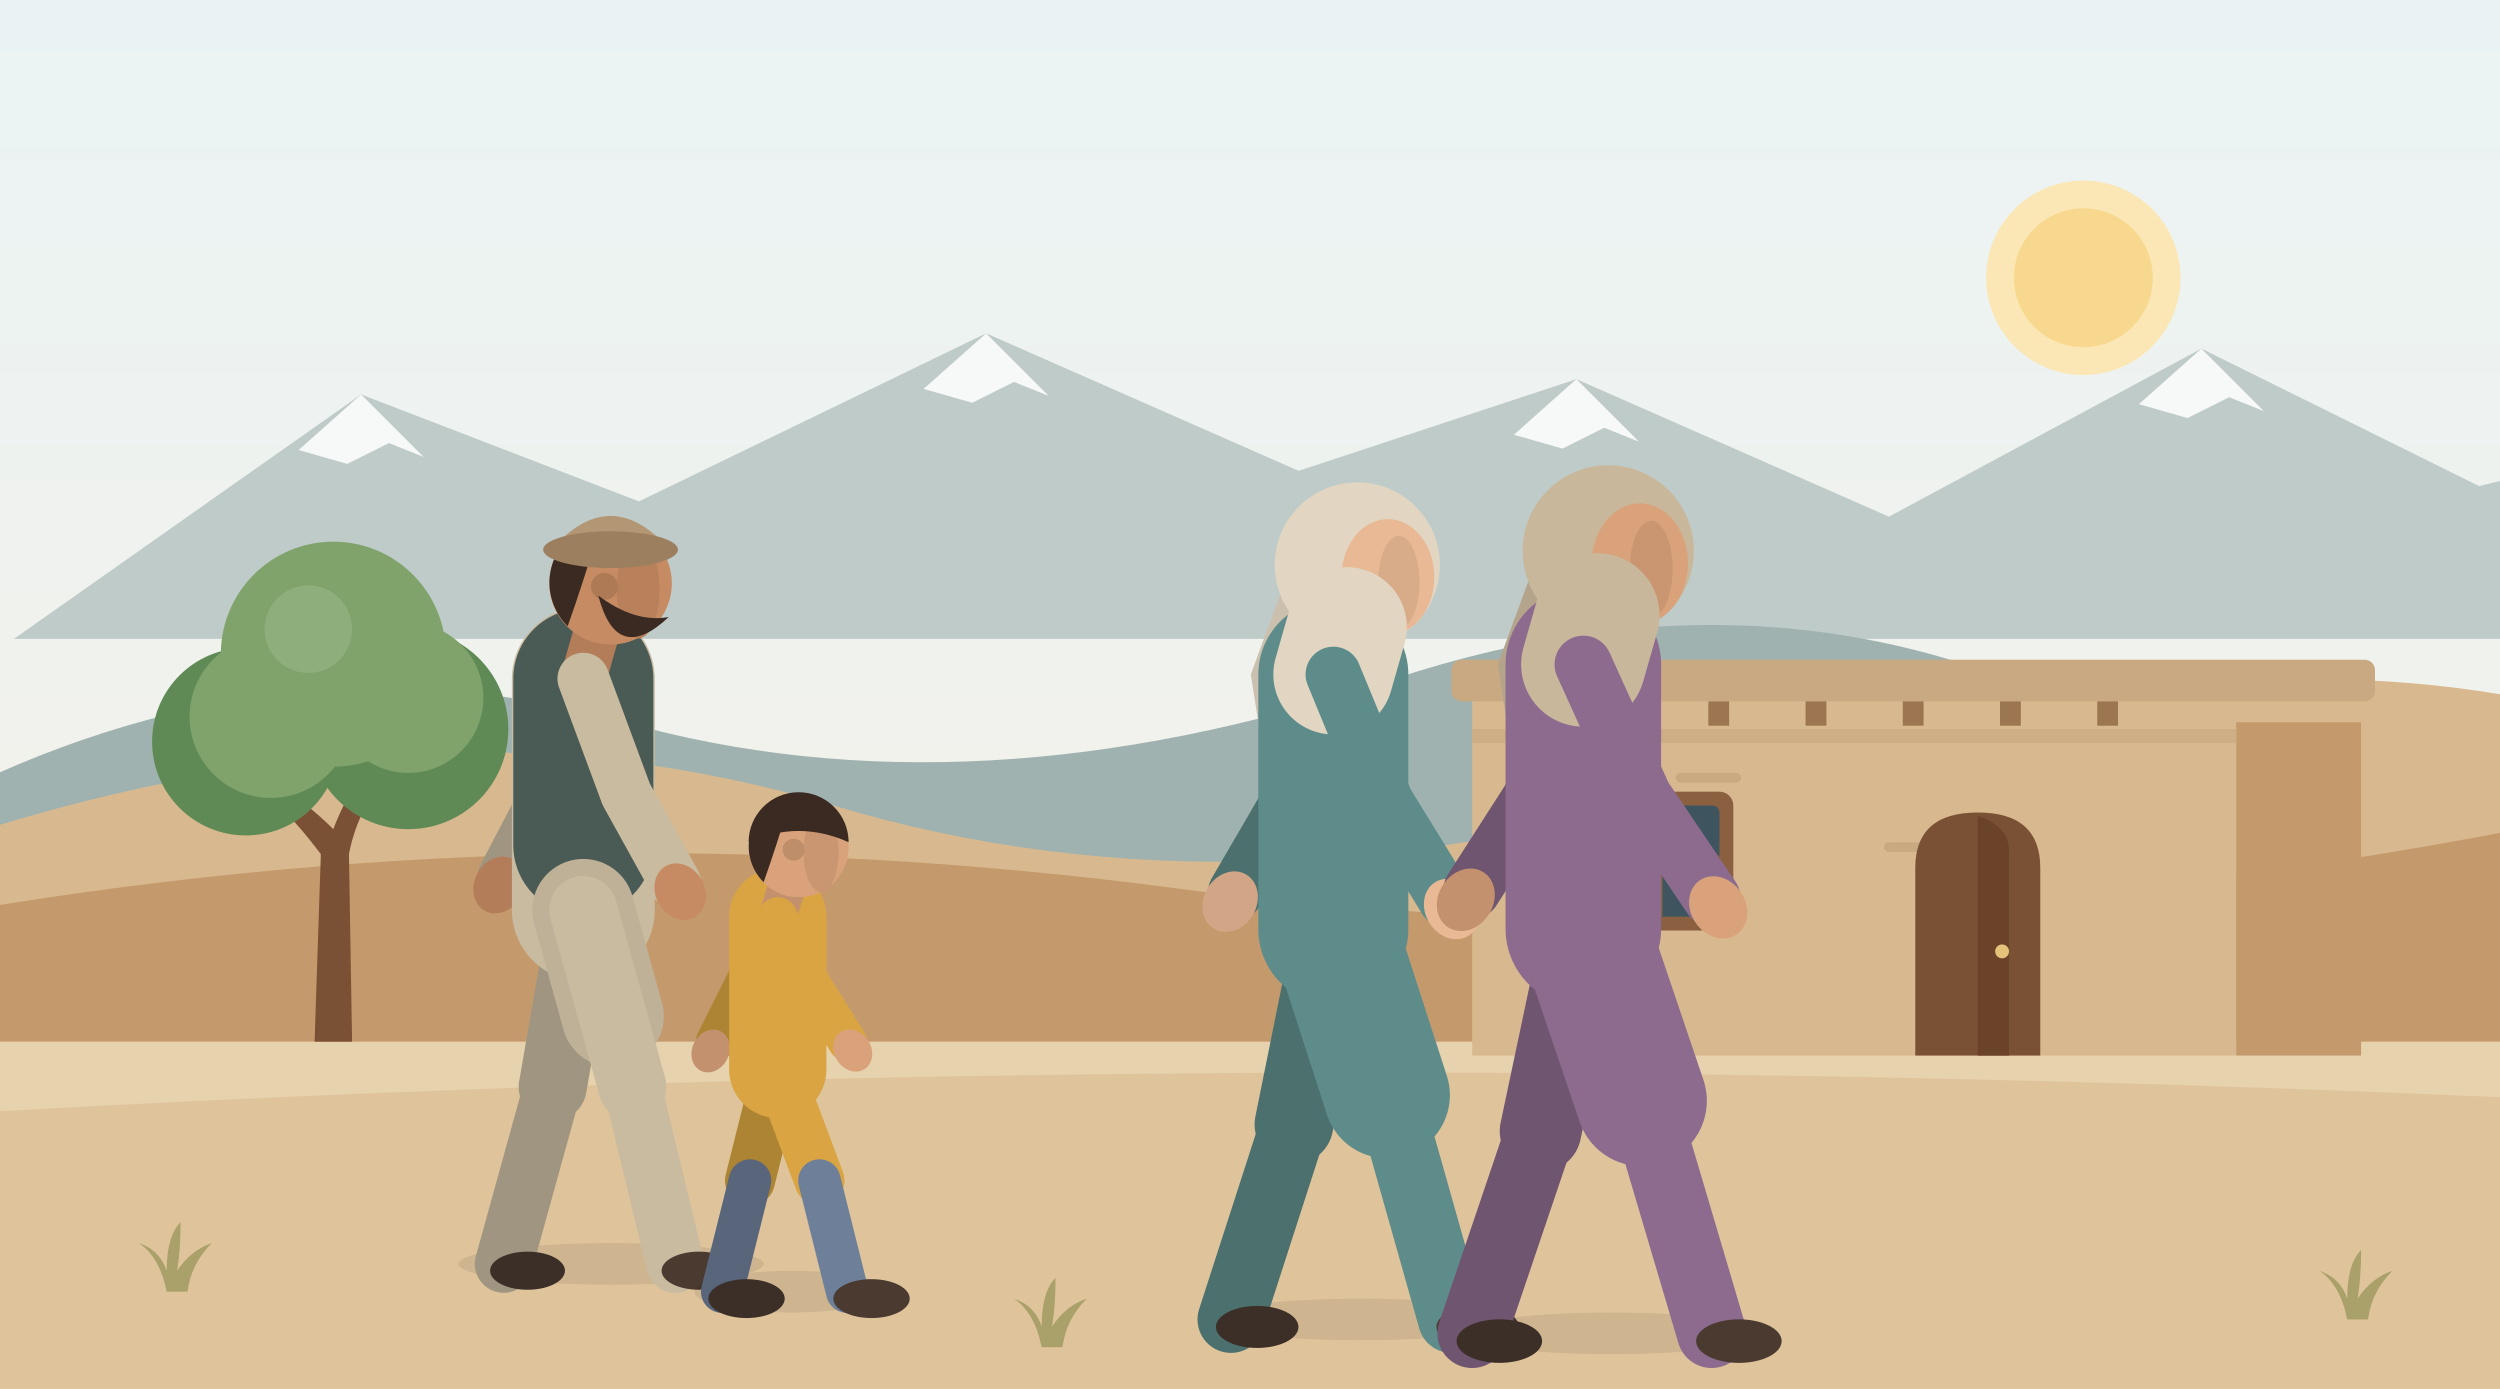
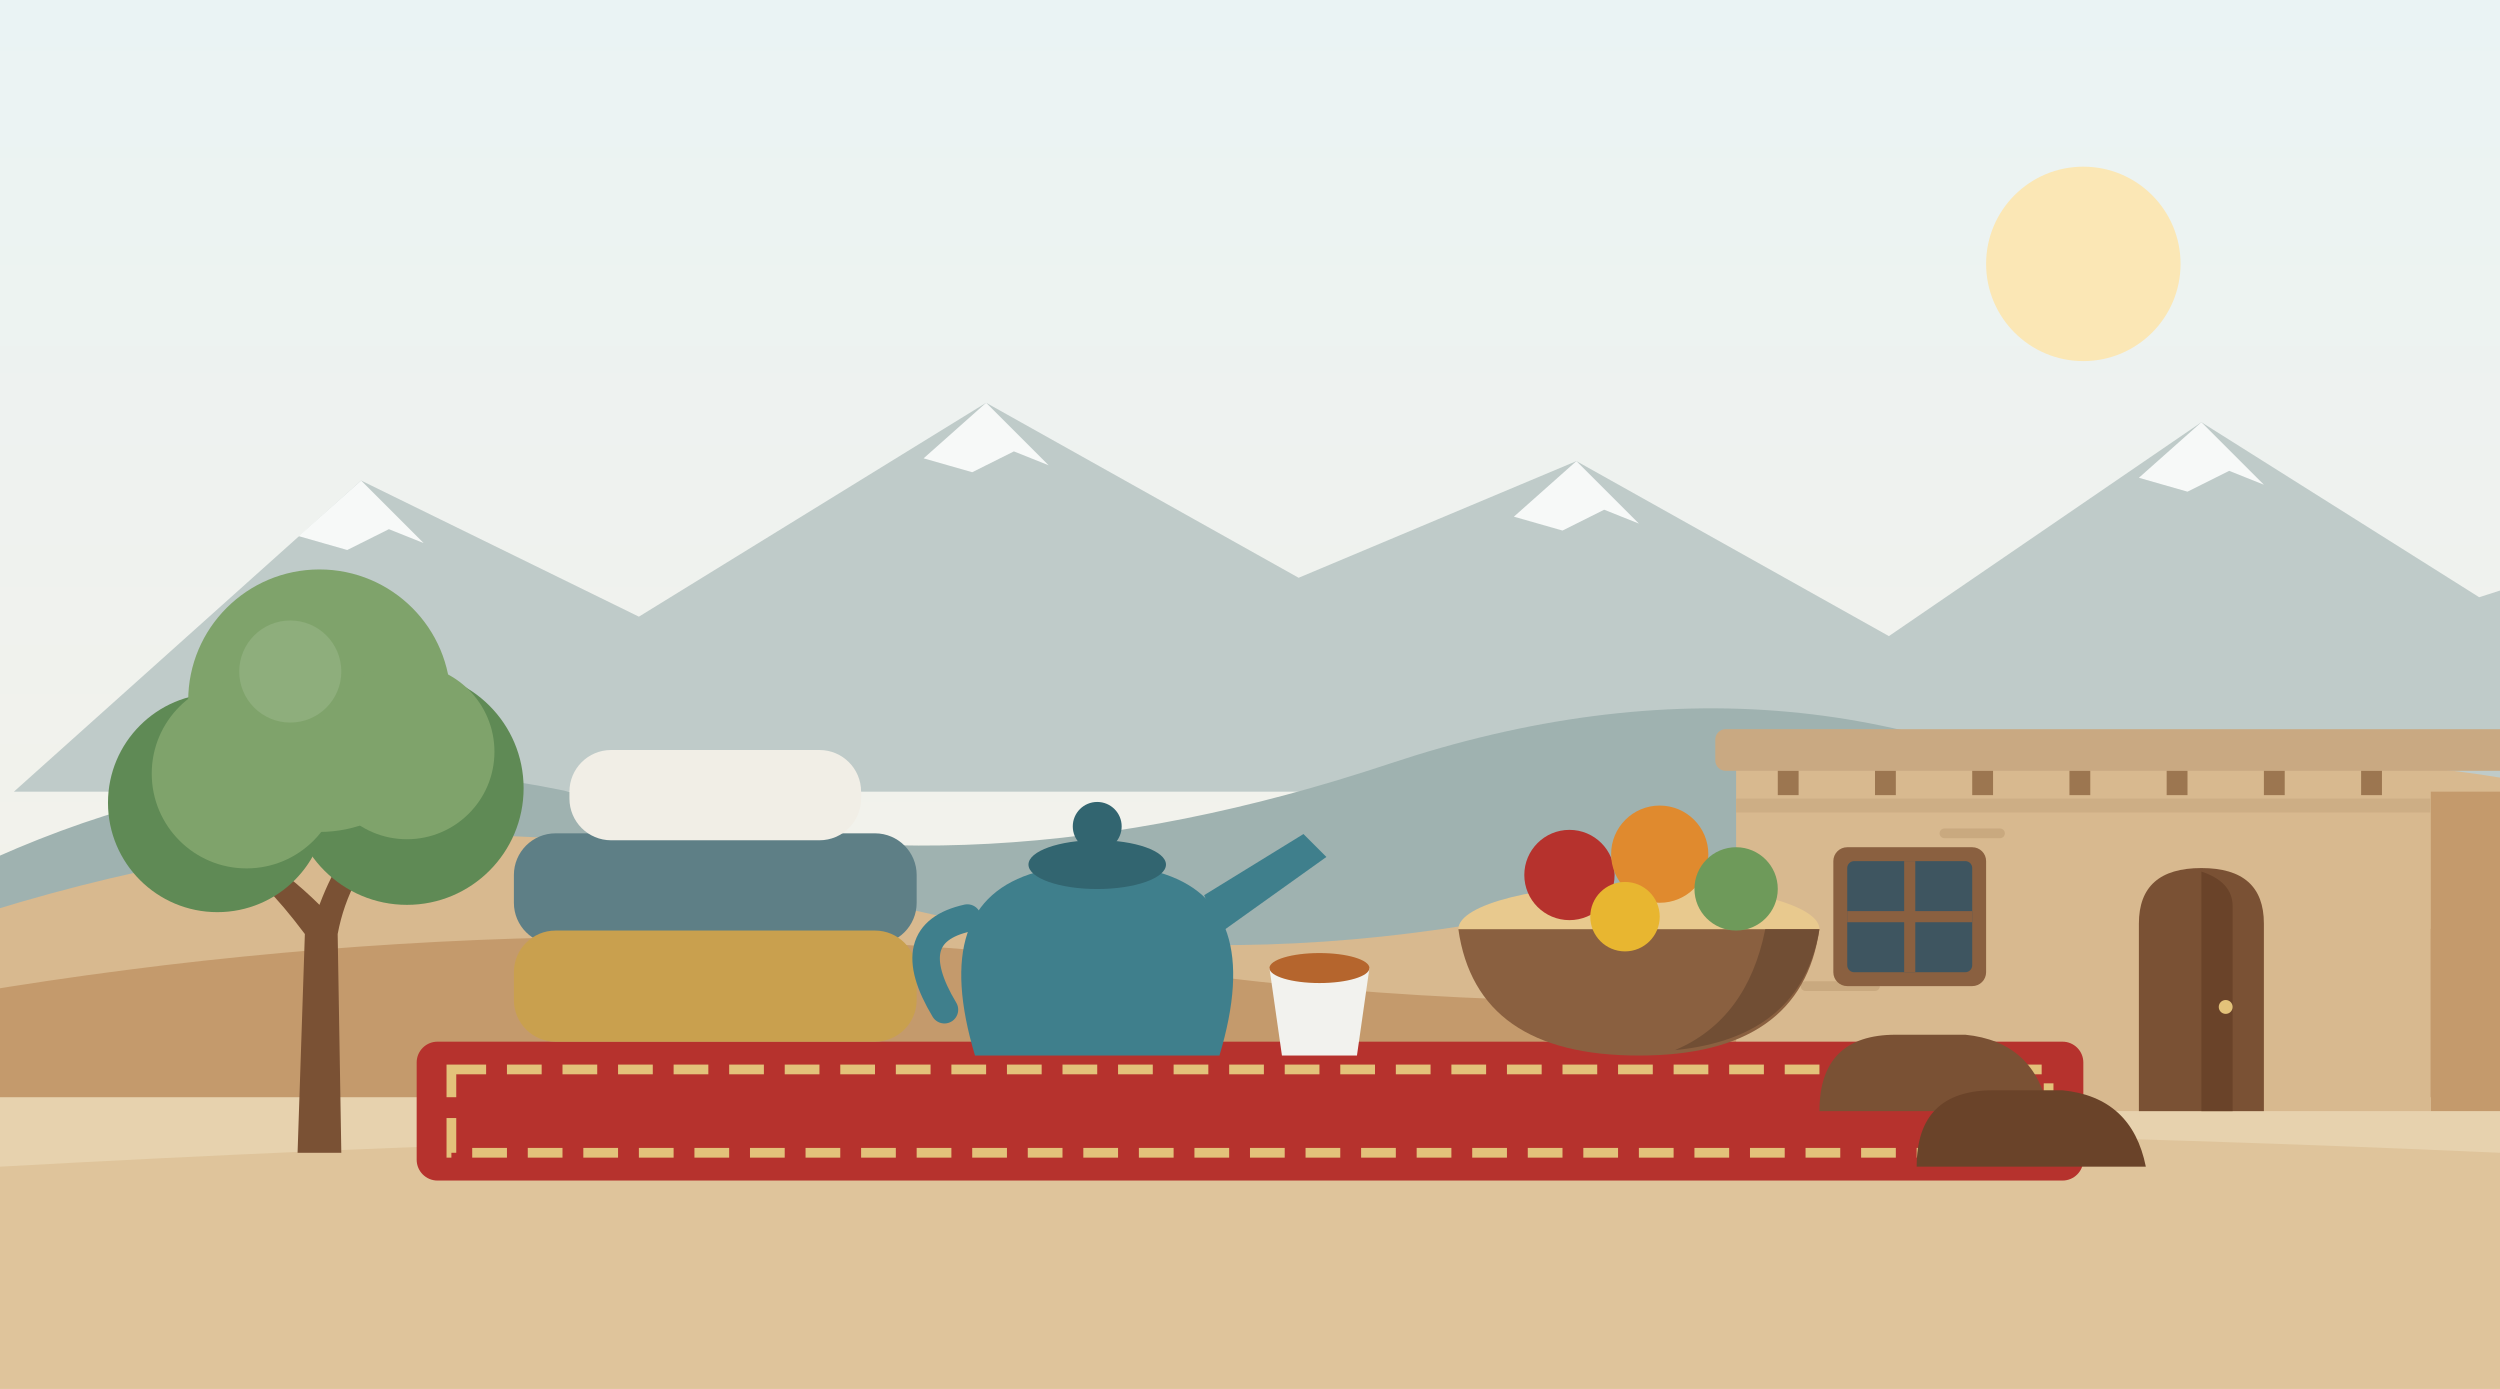
<svg xmlns="http://www.w3.org/2000/svg" viewBox="0 0 360 200">
  <defs>
-     <linearGradient id="sky12" x1="0" y1="0" x2="0" y2="1">
+     <linearGradient id="sky" x1="0" y1="0" x2="0" y2="1">
      <stop offset="0" stop-color="#EAF3F4" />
      <stop offset="1" stop-color="#F7F1E6" />
    </linearGradient>
  </defs>
-   <rect width="360" height="200" fill="url(#sky12)" />
-   <path d="M-10 92L2 92L52 56.8L92 72.2L142 48L187 67.8L227 54.6L272 74.4L317 50.2L357 70L392 61.2L380 92Z" fill="#BFCBC9" />
-   <path d="M52 56.8L61 65.8L56 63.8L50 66.8L43 64.8Z" fill="#F7F9F8" />
-   <path d="M142 48L151 57L146 55L140 58L133 56Z" fill="#F7F9F8" />
-   <path d="M227 54.6L236 63.6L231 61.6L225 64.6L218 62.6Z" fill="#F7F9F8" />
-   <path d="M317 50.2L326 59.2L321 57.2L315 60.2L308 58.2Z" fill="#F7F9F8" />
-   <path d="M-10 116Q40 90 90 104T200 98T310 108T370 96V176H-10Z" fill="#9FB2B0" />
-   <path d="M-10 122Q60 98 120 116T250 112T370 102V176H-10Z" fill="#D8B98F" />
-   <path d="M-10 132Q80 116 170 128T370 118V176H-10Z" fill="#C49A6C" />
-   <rect x="0" y="150" width="360" height="50" fill="#E7D2AE" />
-   <path d="M0 160Q180 150 360 158V200H0Z" fill="#DFC49B" />
-   <circle cx="300" cy="40" r="14" fill="#FBE7B5" />
-   <circle cx="300" cy="40" r="10" fill="#F8D88E" />
-   <path d="M322 152h18v-48h-18Z" fill="#C49A6C" />
-   <rect x="212" y="100" width="110" height="52" fill="#D8B98F" />
-   <rect x="209" y="95" width="133" height="6" rx="1.5" fill="#C9A982" />
-   <rect x="218" y="101" width="3" height="3.5" fill="#9C7650" />
-   <rect x="232" y="101" width="3" height="3.5" fill="#9C7650" />
-   <rect x="246" y="101" width="3" height="3.5" fill="#9C7650" />
-   <rect x="260" y="101" width="3" height="3.5" fill="#9C7650" />
-   <rect x="274" y="101" width="3" height="3.5" fill="#9C7650" />
-   <rect x="288" y="101" width="3" height="3.5" fill="#9C7650" />
-   <rect x="302" y="101" width="3" height="3.5" fill="#9C7650" />
-   <rect x="212" y="105" width="110" height="2" fill="#CDAE85" />
-   <path d="M222 134h10M272 122h14M242 112h8" fill="none" stroke="#C9A97F" stroke-width="1.4" stroke-linecap="round" stroke-linejoin="round" />
-   <path d="M275.8 152v-27q0-8 9-8t9 8v27Z" fill="#7A5134" />
-   <path d="M284.8 152v-34.5q4.5 1.5 4.5 5v29.5Z" fill="#6A4329" />
-   <circle cx="288.3" cy="137" r="1" fill="#E3C27A" />
-   <rect x="227.6" y="114" width="22" height="20" rx="2" fill="#8A6040" />
-   <rect x="229.6" y="116" width="18" height="16" rx="1" fill="#3E5560" />
-   <path d="M238.6 116v16M229.6 124h18" fill="none" stroke="#8A6040" stroke-width="1.6" />
-   <g transform="translate(48 150) scale(0.9)">
+   <rect width="360" height="200" fill="url(#sky)" />
+   <path d="M-10 114L2 114L52 69.2L92 88.8L142 58L187 83.2L227 66.4L272 91.6L317 60.8L357 86L392 74.8L380 114Z" fill="#BFCBC9" />
+   <path d="M52 69.2L61 78.2L56 76.2L50 79.2L43 77.2Z" fill="#F7F9F8" />
+   <path d="M142 58L151 67L146 65L140 68L133 66Z" fill="#F7F9F8" />
+   <path d="M227 66.4L236 75.4L231 73.4L225 76.4L218 74.4Z" fill="#F7F9F8" />
+   <path d="M317 60.8L326 69.8L321 67.8L315 70.8L308 68.8Z" fill="#F7F9F8" />
+   <path d="M-10 128Q40 102 90 116T200 110T310 120T370 108V188H-10Z" fill="#9FB2B0" />
+   <path d="M-10 134Q60 110 120 128T250 124T370 114V188H-10Z" fill="#D8B98F" />
+   <path d="M-10 144Q80 128 170 140T370 130V188H-10Z" fill="#C49A6C" />
+   <rect x="0" y="158" width="360" height="42" fill="#E7D2AE" />
+   <path d="M0 168Q180 158 360 166V200H0Z" fill="#DFC49B" />
+   <circle cx="300" cy="38" r="14" fill="#FBE7B5" />
+   <g transform="translate(46 166) scale(1.05)">
    <path d="M-3 0L-2 -30Q-8 -38-12 -40L-10 -42Q-4 -38 0 -34Q3 -42 8 -46L10 -44Q4 -38 2.5 -30L3 0Z" fill="#7A5134" />
    <circle cx="-14" cy="-48" r="15" fill="#5F8A55" />
    <circle cx="12" cy="-50" r="16" fill="#5F8A55" />
    <circle cx="0" cy="-62" r="18" fill="#7FA36B" />
    <circle cx="-10" cy="-52" r="13" fill="#7FA36B" />
    <circle cx="12" cy="-55" r="12" fill="#7FA36B" />
    <circle cx="-4" cy="-66" r="7" fill="#8EAE7C" />
  </g>
-   <path d="M24 186q-1-5-4-7q3 1 4 4q0-5 2-7q0 4-.5 7q2-3 5-4q-3 3-3.5 7Z" fill="#A9A06A" />
-   <path d="M338 190q-1-5-4-7q3 1 4 4q0-5 2-7q0 4-.5 7q2-3 5-4q-3 3-3.5 7Z" fill="#A9A06A" />
-   <path d="M150 194q-1-5-4-7q3 1 4 4q0-5 2-7q0 4-.5 7q2-3 5-4q-3 3-3.5 7Z" fill="#A9A06A" />
-   <ellipse cx="88" cy="182" rx="22" ry="3" fill="rgba(0,0,0,.08)" />
-   <g transform="translate(84 182) scale(0.98)">
-     <path d="M0 -52L-4.5 -26" fill="none" stroke="#A09580" stroke-width="10" stroke-linecap="round" stroke-linejoin="round" />
-     <path d="M-4.5 -26L-11.7 0" fill="none" stroke="#A09580" stroke-width="8.5" stroke-linecap="round" stroke-linejoin="round" />
-     <ellipse cx="-8.2" cy="1" rx="5.5" ry="2.8" transform="rotate(0 -8.2 1)" fill="#3B2F28" />
-     <path d="M0 -86L-5.4 -69L-11.7 -57" fill="none" stroke="#A09580" stroke-width="7.6" stroke-linecap="round" stroke-linejoin="round" />
-     <ellipse cx="-12.4" cy="-55.67" rx="4.32" ry="3.6" transform="rotate(117.7 -12.4 -55.67)" fill="#B27D58" />
-     <path d="M0 -86L0 -52" fill="none" stroke="#C9BBA0" stroke-width="21" stroke-linecap="round" stroke-linejoin="round" />
-     <path d="M0 -86L0 -61.52" fill="none" stroke="#4A5A55" stroke-width="20.58" stroke-linecap="round" stroke-linejoin="round" />
-     <path d="M0 -52L4.32 -36.4" fill="none" stroke="#BEB198" stroke-width="15" stroke-linecap="round" stroke-linejoin="round" />
-     <path d="M0 -86L1.8 -92.3" fill="none" stroke="#B27D58" stroke-width="6.75" stroke-linecap="round" stroke-linejoin="round" />
-     <circle cx="4" cy="-100" r="9" fill="#C68B62" />
-     <ellipse cx="8.05" cy="-99.1" rx="3.15" ry="7.2" transform="rotate(0 8.05 -99.1)" fill="#B8815B" />
-     <circle cx="3.1" cy="-99.55" r="1.98" fill="#AE7A56" />
-     <path d="M2.65 -109A9 9 0 0 0 -2.3 -93.7Q-0.05 -100 2.65 -109Z" fill="#3B2A22" />
-     <path d="M2.2 -98.2Q4.9 -87.85 12.55 -95.05Q7.6 -94.15 2.2 -98.2Z" fill="#3B2A22" />
-     <path d="M-5.45 -104.05Q4 -115.75 13.45 -104.05Q4 -106.75 -5.45 -104.05Z" fill="#B39674" />
-     <ellipse cx="4" cy="-104.95" rx="9.9" ry="2.7" transform="rotate(0 4 -104.95)" fill="#9C7F5E" />
-     <path d="M0 -52L7.2 -26" fill="none" stroke="#C9BBA0" stroke-width="10" stroke-linecap="round" stroke-linejoin="round" />
-     <path d="M7.2 -26L13.5 0" fill="none" stroke="#C9BBA0" stroke-width="8.5" stroke-linecap="round" stroke-linejoin="round" />
-     <ellipse cx="17" cy="1" rx="5.5" ry="2.8" transform="rotate(0 17 1)" fill="#4A3A30" />
-     <path d="M0 -86L6.3 -69L13.5 -56" fill="none" stroke="#C9BBA0" stroke-width="7.6" stroke-linecap="round" stroke-linejoin="round" />
-     <ellipse cx="14.23" cy="-54.69" rx="4.32" ry="3.6" transform="rotate(61.02 14.23 -54.69)" fill="#C68B62" />
+   <path d="M350 160h18v-46h-18Z" fill="#C49A6C" />
+   <rect x="250" y="110" width="100" height="50" fill="#D8B98F" />
+   <rect x="247" y="105" width="123" height="6" rx="1.5" fill="#C9A982" />
+   <rect x="256" y="111" width="3" height="3.5" fill="#9C7650" />
+   <rect x="270" y="111" width="3" height="3.5" fill="#9C7650" />
+   <rect x="284" y="111" width="3" height="3.5" fill="#9C7650" />
+   <rect x="298" y="111" width="3" height="3.5" fill="#9C7650" />
+   <rect x="312" y="111" width="3" height="3.5" fill="#9C7650" />
+   <rect x="326" y="111" width="3" height="3.5" fill="#9C7650" />
+   <rect x="340" y="111" width="3" height="3.5" fill="#9C7650" />
+   <rect x="250" y="115" width="100" height="2" fill="#CDAE85" />
+   <path d="M260 142h10M310 130h14M280 120h8" fill="none" stroke="#C9A97F" stroke-width="1.4" stroke-linecap="round" stroke-linejoin="round" />
+   <path d="M308.0 160v-27q0-8 9-8t9 8v27Z" fill="#7A5134" />
+   <path d="M317.0 160v-34.5q4.5 1.5 4.5 5v29.5Z" fill="#6A4329" />
+   <circle cx="320.5" cy="145" r="1" fill="#E3C27A" />
+   <rect x="264.0" y="122" width="22" height="20" rx="2" fill="#8A6040" />
+   <rect x="266.0" y="124" width="18" height="16" rx="1" fill="#3E5560" />
+   <path d="M275.0 124v16M266.0 132h18" fill="none" stroke="#8A6040" stroke-width="1.6" />
+   <rect x="60" y="150" width="240" height="20" rx="3" fill="#B6322D" />
+   <path d="M65 154h230v12h-230Z" fill="none" stroke="#E3C27A" stroke-width="1.4" stroke-dasharray="5 3" />
+   <rect x="74" y="120" width="58" height="16" rx="6" fill="#5E7F86" />
+   <rect x="74" y="134" width="58" height="16" rx="6" fill="#C9A04E" />
+   <rect x="82" y="108" width="42" height="13" rx="6" fill="#F1EEE6" />
+   <g transform="translate(158 152) scale(2.2)">
+     <path d="M-8 0Q-11 -10-4 -12H4Q11 -10 8 0Z" fill="#3F7F8C" />
+     <path d="M8 -8L15 -13L13.5 -14.5L7 -10.5Z" fill="#3F7F8C" />
+     <ellipse cx="0" cy="-12.5" rx="4.5" ry="1.6" fill="#326570" />
+     <circle cx="0" cy="-15" r="1.6" fill="#326570" />
+     <path d="M-8.5 -9Q-13 -8-10 -3" fill="none" stroke="#3F7F8C" stroke-width="1.8" stroke-linecap="round" stroke-linejoin="round" />
  </g>
-   <ellipse cx="114" cy="186" rx="14" ry="3" fill="rgba(0,0,0,.08)" />
-   <g transform="translate(112 186)">
-     <path d="M0 -32L-4 -16" fill="none" stroke="#AD8334" stroke-width="7.2" stroke-linecap="round" stroke-linejoin="round" />
-     <path d="M-4 -16L-8 0" fill="none" stroke="#58657B" stroke-width="6.12" stroke-linecap="round" stroke-linejoin="round" />
-     <ellipse cx="-4.5" cy="1" rx="5.5" ry="2.8" transform="rotate(0 -4.5 1)" fill="#3B2F28" />
-     <path d="M0 -54L-5 -44L-9 -36" fill="none" stroke="#AD8334" stroke-width="5.6" stroke-linecap="round" stroke-linejoin="round" />
-     <ellipse cx="-9.67" cy="-34.66" rx="3.18" ry="2.65" transform="rotate(116.57 -9.67 -34.66)" fill="#C3916D" />
-     <path d="M0 -54L0 -32" fill="none" stroke="#D9A441" stroke-width="14" stroke-linecap="round" stroke-linejoin="round" />
-     <path d="M0 -54L1.35 -58.5" fill="none" stroke="#C3916D" stroke-width="5.4" stroke-linecap="round" stroke-linejoin="round" />
-     <circle cx="3" cy="-64" r="7.2" fill="#D9A27A" />
-     <ellipse cx="6.24" cy="-63.28" rx="2.52" ry="5.76" transform="rotate(0 6.24 -63.28)" fill="#C99671" />
-     <circle cx="2.28" cy="-63.64" r="1.58" fill="#BE8E6B" />
-     <path d="M1.92 -71.2A7.2 7.2 0 0 0 -2.04 -58.96Q-0.24 -64 1.92 -71.2Z" fill="#3B2A22" />
-     <path d="M-4.2 -64.72A7.2 7.2 0 0 1 10.2 -64.72Q3 -67.96 -4.2 -64.72Z" fill="#3B2A22" />
-     <path d="M0 -32L6 -16" fill="none" stroke="#D9A441" stroke-width="7.2" stroke-linecap="round" stroke-linejoin="round" />
-     <path d="M6 -16L10 0" fill="none" stroke="#6E7F9A" stroke-width="6.12" stroke-linecap="round" stroke-linejoin="round" />
-     <ellipse cx="13.5" cy="1" rx="5.5" ry="2.8" transform="rotate(0 13.5 1)" fill="#4A3A30" />
-     <path d="M0 -54L5 -44L10 -36" fill="none" stroke="#D9A441" stroke-width="5.6" stroke-linecap="round" stroke-linejoin="round" />
-     <ellipse cx="10.79" cy="-34.73" rx="3.18" ry="2.65" transform="rotate(57.99 10.79 -34.73)" fill="#D9A27A" />
+   <g transform="translate(190 152) scale(1.8)">
+     <path d="M-4 -7H4L3 0H-3Z" fill="#F2F2EE" />
+     <ellipse cx="0" cy="-7" rx="4" ry="1.2" fill="#B5652D" />
  </g>
-   <ellipse cx="196" cy="190" rx="22" ry="3" fill="rgba(0,0,0,.08)" />
-   <g transform="translate(192 190) scale(1.08)">
-     <path d="M0 -52L-5.25 -26" fill="none" stroke="#4B706E" stroke-width="10.5" stroke-linecap="round" stroke-linejoin="round" />
-     <path d="M-5.25 -26L-13.65 0" fill="none" stroke="#4B706E" stroke-width="8.92" stroke-linecap="round" stroke-linejoin="round" />
-     <ellipse cx="-10.15" cy="1" rx="5.5" ry="2.8" transform="rotate(0 -10.15 1)" fill="#3B2F28" />
-     <path d="M0 -86L-6 -69L-13 -57" fill="none" stroke="#4B706E" stroke-width="7.4" stroke-linecap="round" stroke-linejoin="round" />
-     <ellipse cx="-13.76" cy="-55.7" rx="4.21" ry="3.51" transform="rotate(120.26 -13.76 -55.7)" fill="#D1A585" />
-     <path d="M-4.6 -103.44L-11 -86L-6 -54L4 -52L0 -86Z" fill="#CBC0AE" />
-     <path d="M0 -86L0 -52" fill="none" stroke="#5E8C8A" stroke-width="20" stroke-linecap="round" stroke-linejoin="round" />
-     <path d="M0 -52L7.14 -29.9" fill="none" stroke="#5E8C8A" stroke-width="16.8" stroke-linecap="round" stroke-linejoin="round" />
-     <path d="M0 -86L1.8 -92.3" fill="none" stroke="#D1A585" stroke-width="6.45" stroke-linecap="round" stroke-linejoin="round" />
-     <circle cx="3.2" cy="-100.6" r="11.01" fill="#E2D6C2" />
-     <ellipse cx="7.27" cy="-98.97" rx="6.19" ry="7.74" transform="rotate(0 7.27 -98.97)" fill="#E9B894" />
-     <ellipse cx="8.73" cy="-98.28" rx="2.75" ry="6.19" transform="rotate(0 8.73 -98.28)" fill="#D8AB89" />
-     <path d="M1.8 -92.3L0 -86" fill="none" stroke="#E2D6C2" stroke-width="16" stroke-linecap="round" stroke-linejoin="round" />
-     <path d="M0 -52L8.4 -26" fill="none" stroke="#5E8C8A" stroke-width="10.5" stroke-linecap="round" stroke-linejoin="round" />
-     <path d="M8.4 -26L15.75 0" fill="none" stroke="#5E8C8A" stroke-width="8.92" stroke-linecap="round" stroke-linejoin="round" />
-     <ellipse cx="19.25" cy="1" rx="5.5" ry="2.8" transform="rotate(0 19.25 1)" fill="#4A3A30" />
-     <path d="M0 -86L7 -69L15 -56" fill="none" stroke="#5E8C8A" stroke-width="7.4" stroke-linecap="round" stroke-linejoin="round" />
-     <ellipse cx="15.79" cy="-54.72" rx="4.21" ry="3.51" transform="rotate(58.39 15.79 -54.72)" fill="#E9B894" />
+   <g transform="translate(236 152) scale(2.6)">
+     <ellipse cx="0" cy="-7" rx="10" ry="2.5" fill="#E8C98E" />
+     <path d="M-10 -7Q-9 0 0 0Q9 0 10 -7Z" fill="#8A6040" />
+     <path d="M2 -.3Q9 -1 10 -7H7Q6 -2 2 -.3Z" fill="#714E34" />
  </g>
-   <ellipse cx="232" cy="192" rx="22" ry="3" fill="rgba(0,0,0,.08)" />
-   <g transform="translate(228 192) scale(1.12)">
-     <path d="M0 -52L-5.5 -26" fill="none" stroke="#705571" stroke-width="10.5" stroke-linecap="round" stroke-linejoin="round" />
-     <path d="M-5.5 -26L-14.3 0" fill="none" stroke="#705571" stroke-width="8.92" stroke-linecap="round" stroke-linejoin="round" />
-     <ellipse cx="-10.8" cy="1" rx="5.5" ry="2.8" transform="rotate(0 -10.8 1)" fill="#3B2F28" />
-     <path d="M0 -86L-6.6 -69L-14.3 -57" fill="none" stroke="#705571" stroke-width="7.4" stroke-linecap="round" stroke-linejoin="round" />
-     <ellipse cx="-15.11" cy="-55.74" rx="4.21" ry="3.51" transform="rotate(122.69 -15.11 -55.74)" fill="#C3916D" />
-     <path d="M-4.6 -103.44L-11 -86L-6 -54L4 -52L0 -86Z" fill="#B4A48C" />
-     <path d="M0 -86L0 -52" fill="none" stroke="#8C6B8E" stroke-width="20" stroke-linecap="round" stroke-linejoin="round" />
-     <path d="M0 -52L7.48 -29.9" fill="none" stroke="#8C6B8E" stroke-width="16.8" stroke-linecap="round" stroke-linejoin="round" />
-     <path d="M0 -86L1.8 -92.3" fill="none" stroke="#C3916D" stroke-width="6.45" stroke-linecap="round" stroke-linejoin="round" />
-     <circle cx="3.2" cy="-100.6" r="11.01" fill="#C9B79C" />
-     <ellipse cx="7.27" cy="-98.97" rx="6.19" ry="7.74" transform="rotate(0 7.27 -98.97)" fill="#D9A27A" />
-     <ellipse cx="8.73" cy="-98.28" rx="2.75" ry="6.19" transform="rotate(0 8.73 -98.28)" fill="#C99671" />
-     <path d="M1.8 -92.3L0 -86" fill="none" stroke="#C9B79C" stroke-width="16" stroke-linecap="round" stroke-linejoin="round" />
-     <path d="M0 -52L8.8 -26" fill="none" stroke="#8C6B8E" stroke-width="10.5" stroke-linecap="round" stroke-linejoin="round" />
-     <path d="M8.8 -26L16.5 0" fill="none" stroke="#8C6B8E" stroke-width="8.92" stroke-linecap="round" stroke-linejoin="round" />
-     <ellipse cx="20" cy="1" rx="5.5" ry="2.8" transform="rotate(0 20 1)" fill="#4A3A30" />
-     <path d="M0 -86L7.7 -69L16.5 -56" fill="none" stroke="#8C6B8E" stroke-width="7.4" stroke-linecap="round" stroke-linejoin="round" />
-     <ellipse cx="17.34" cy="-54.76" rx="4.21" ry="3.51" transform="rotate(55.91 17.34 -54.76)" fill="#D9A27A" />
-   </g>
+   <circle cx="226" cy="126" r="6.5" fill="#B6322D" />
+   <circle cx="239" cy="123" r="7" fill="#E08A2E" />
+   <circle cx="250" cy="128" r="6" fill="#6E9A5A" />
+   <circle cx="234" cy="132" r="5" fill="#E8B630" />
+   <path d="M262 160q0 -11 11 -11h10q10 1 12 11Z" fill="#7A5134" />
+   <path d="M276 168q0 -11 11 -11h10q10 1 12 11Z" fill="#6A4329" />
</svg>
